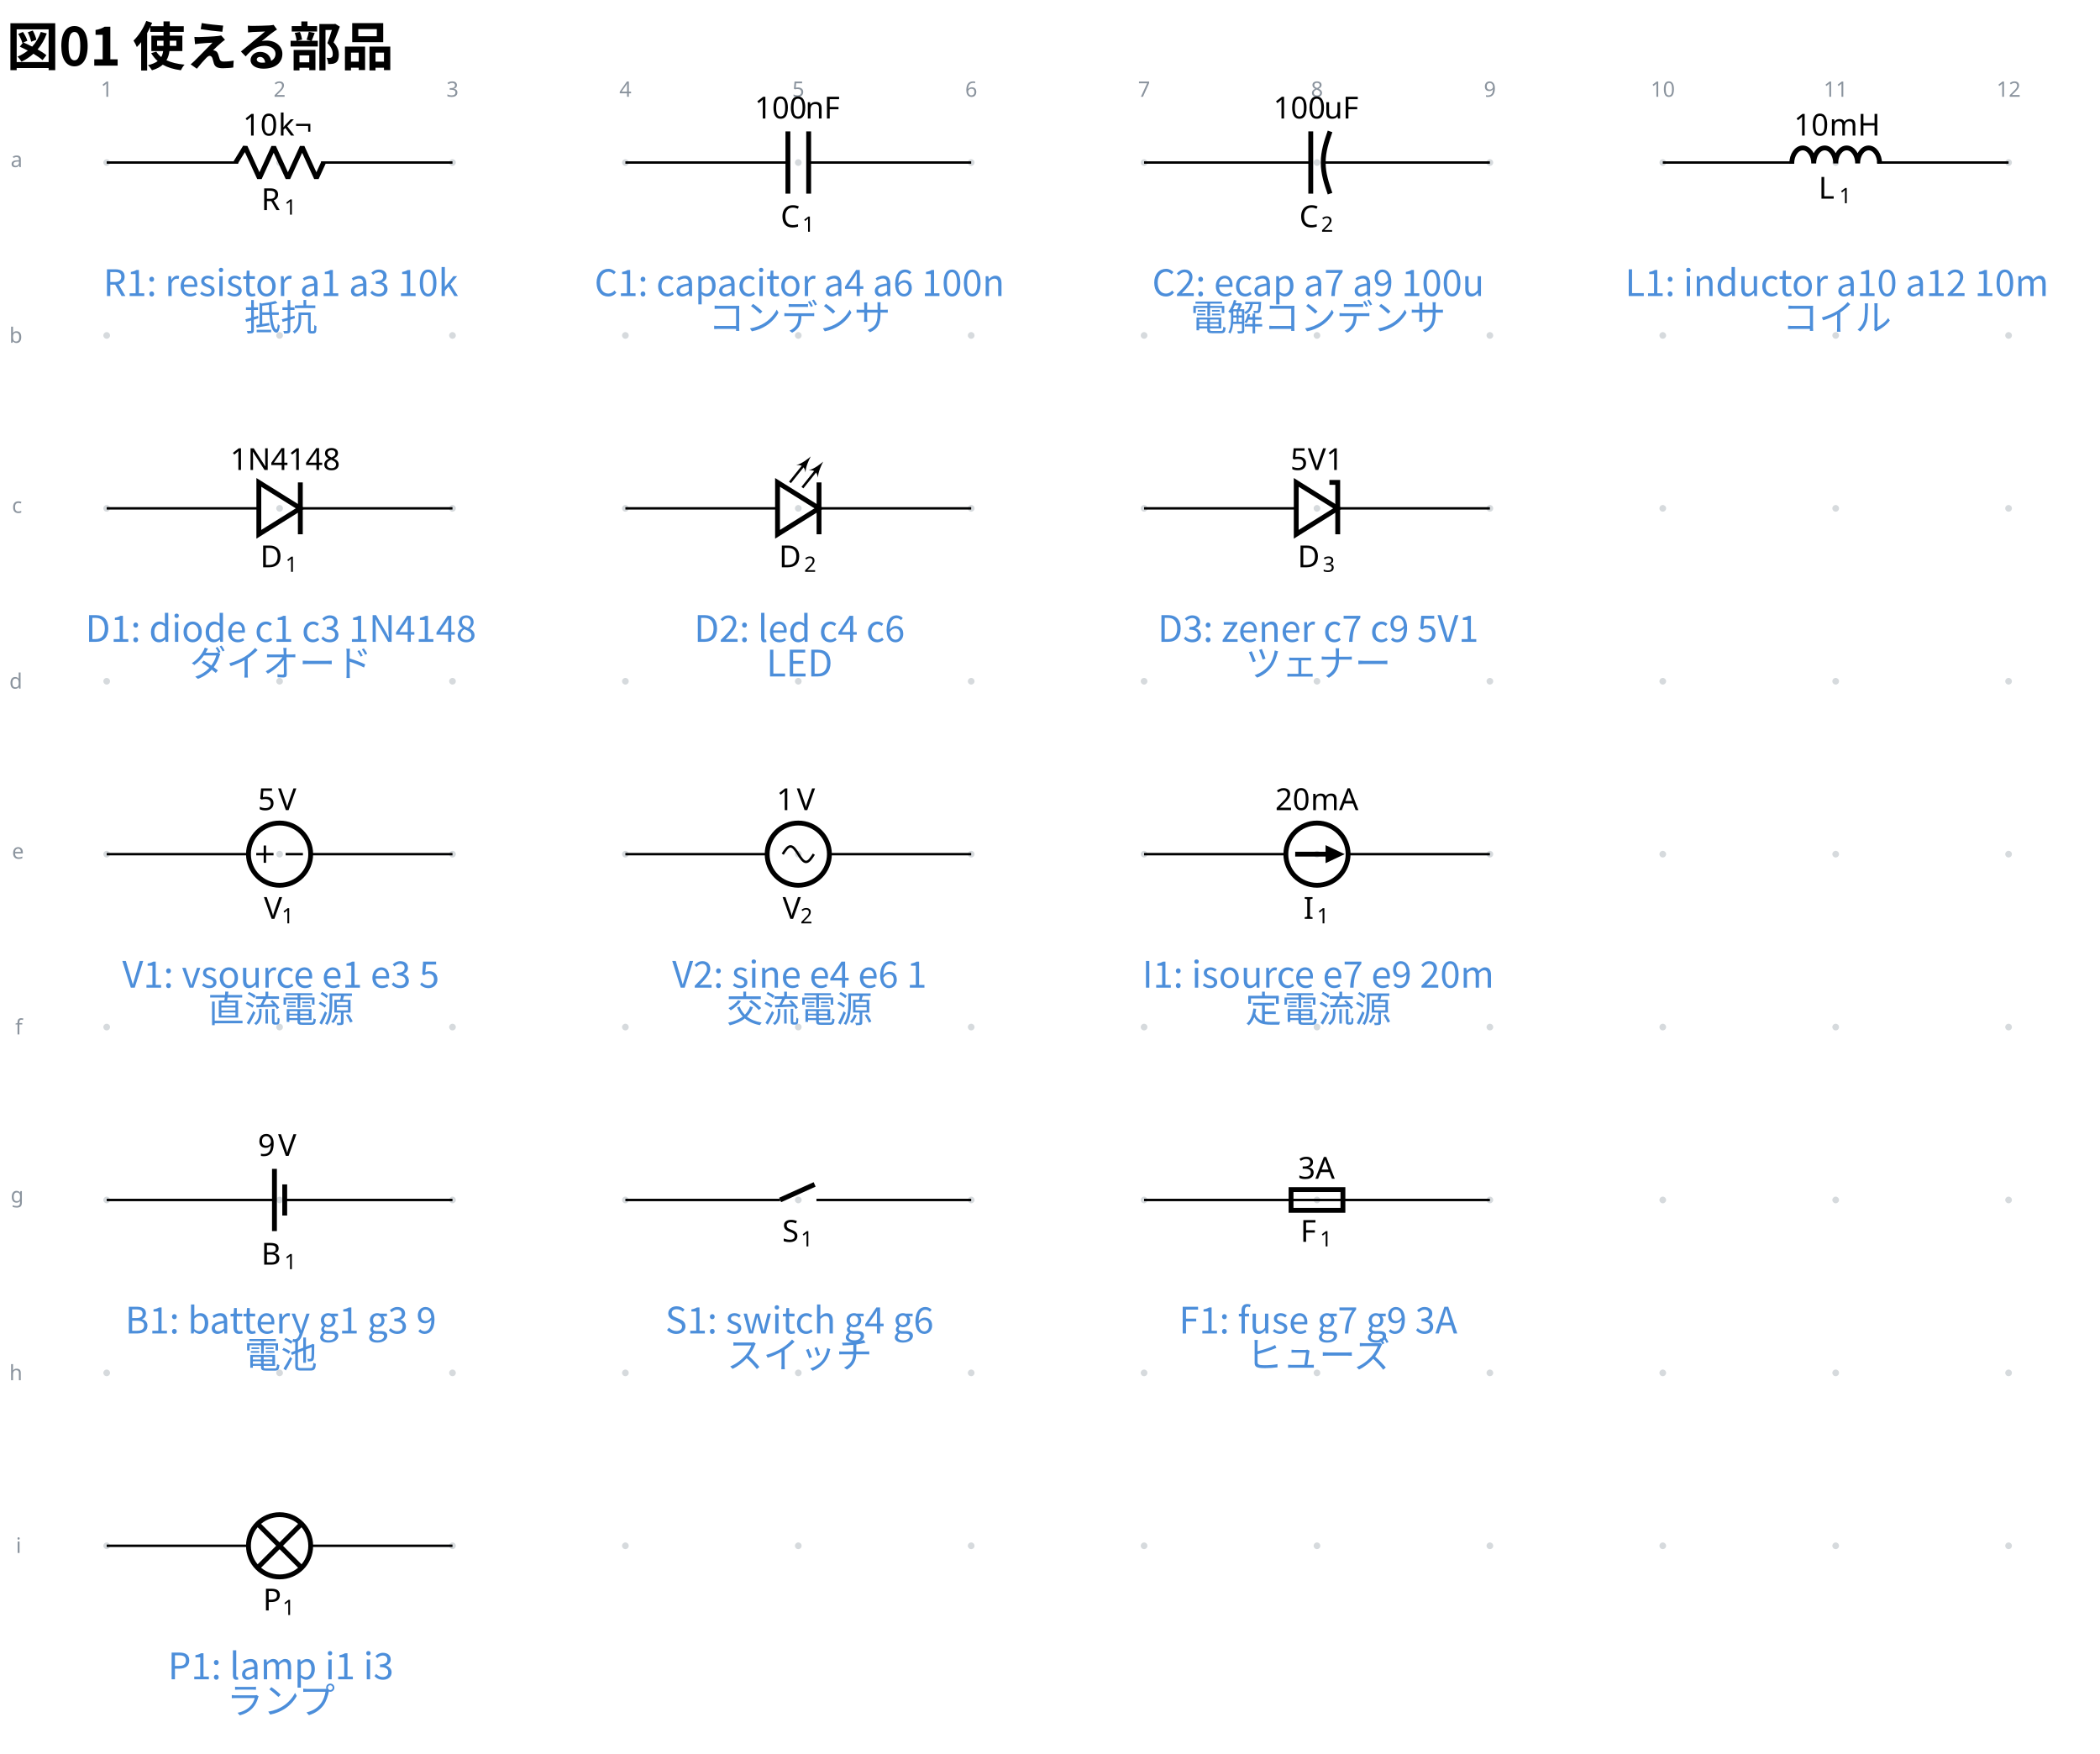
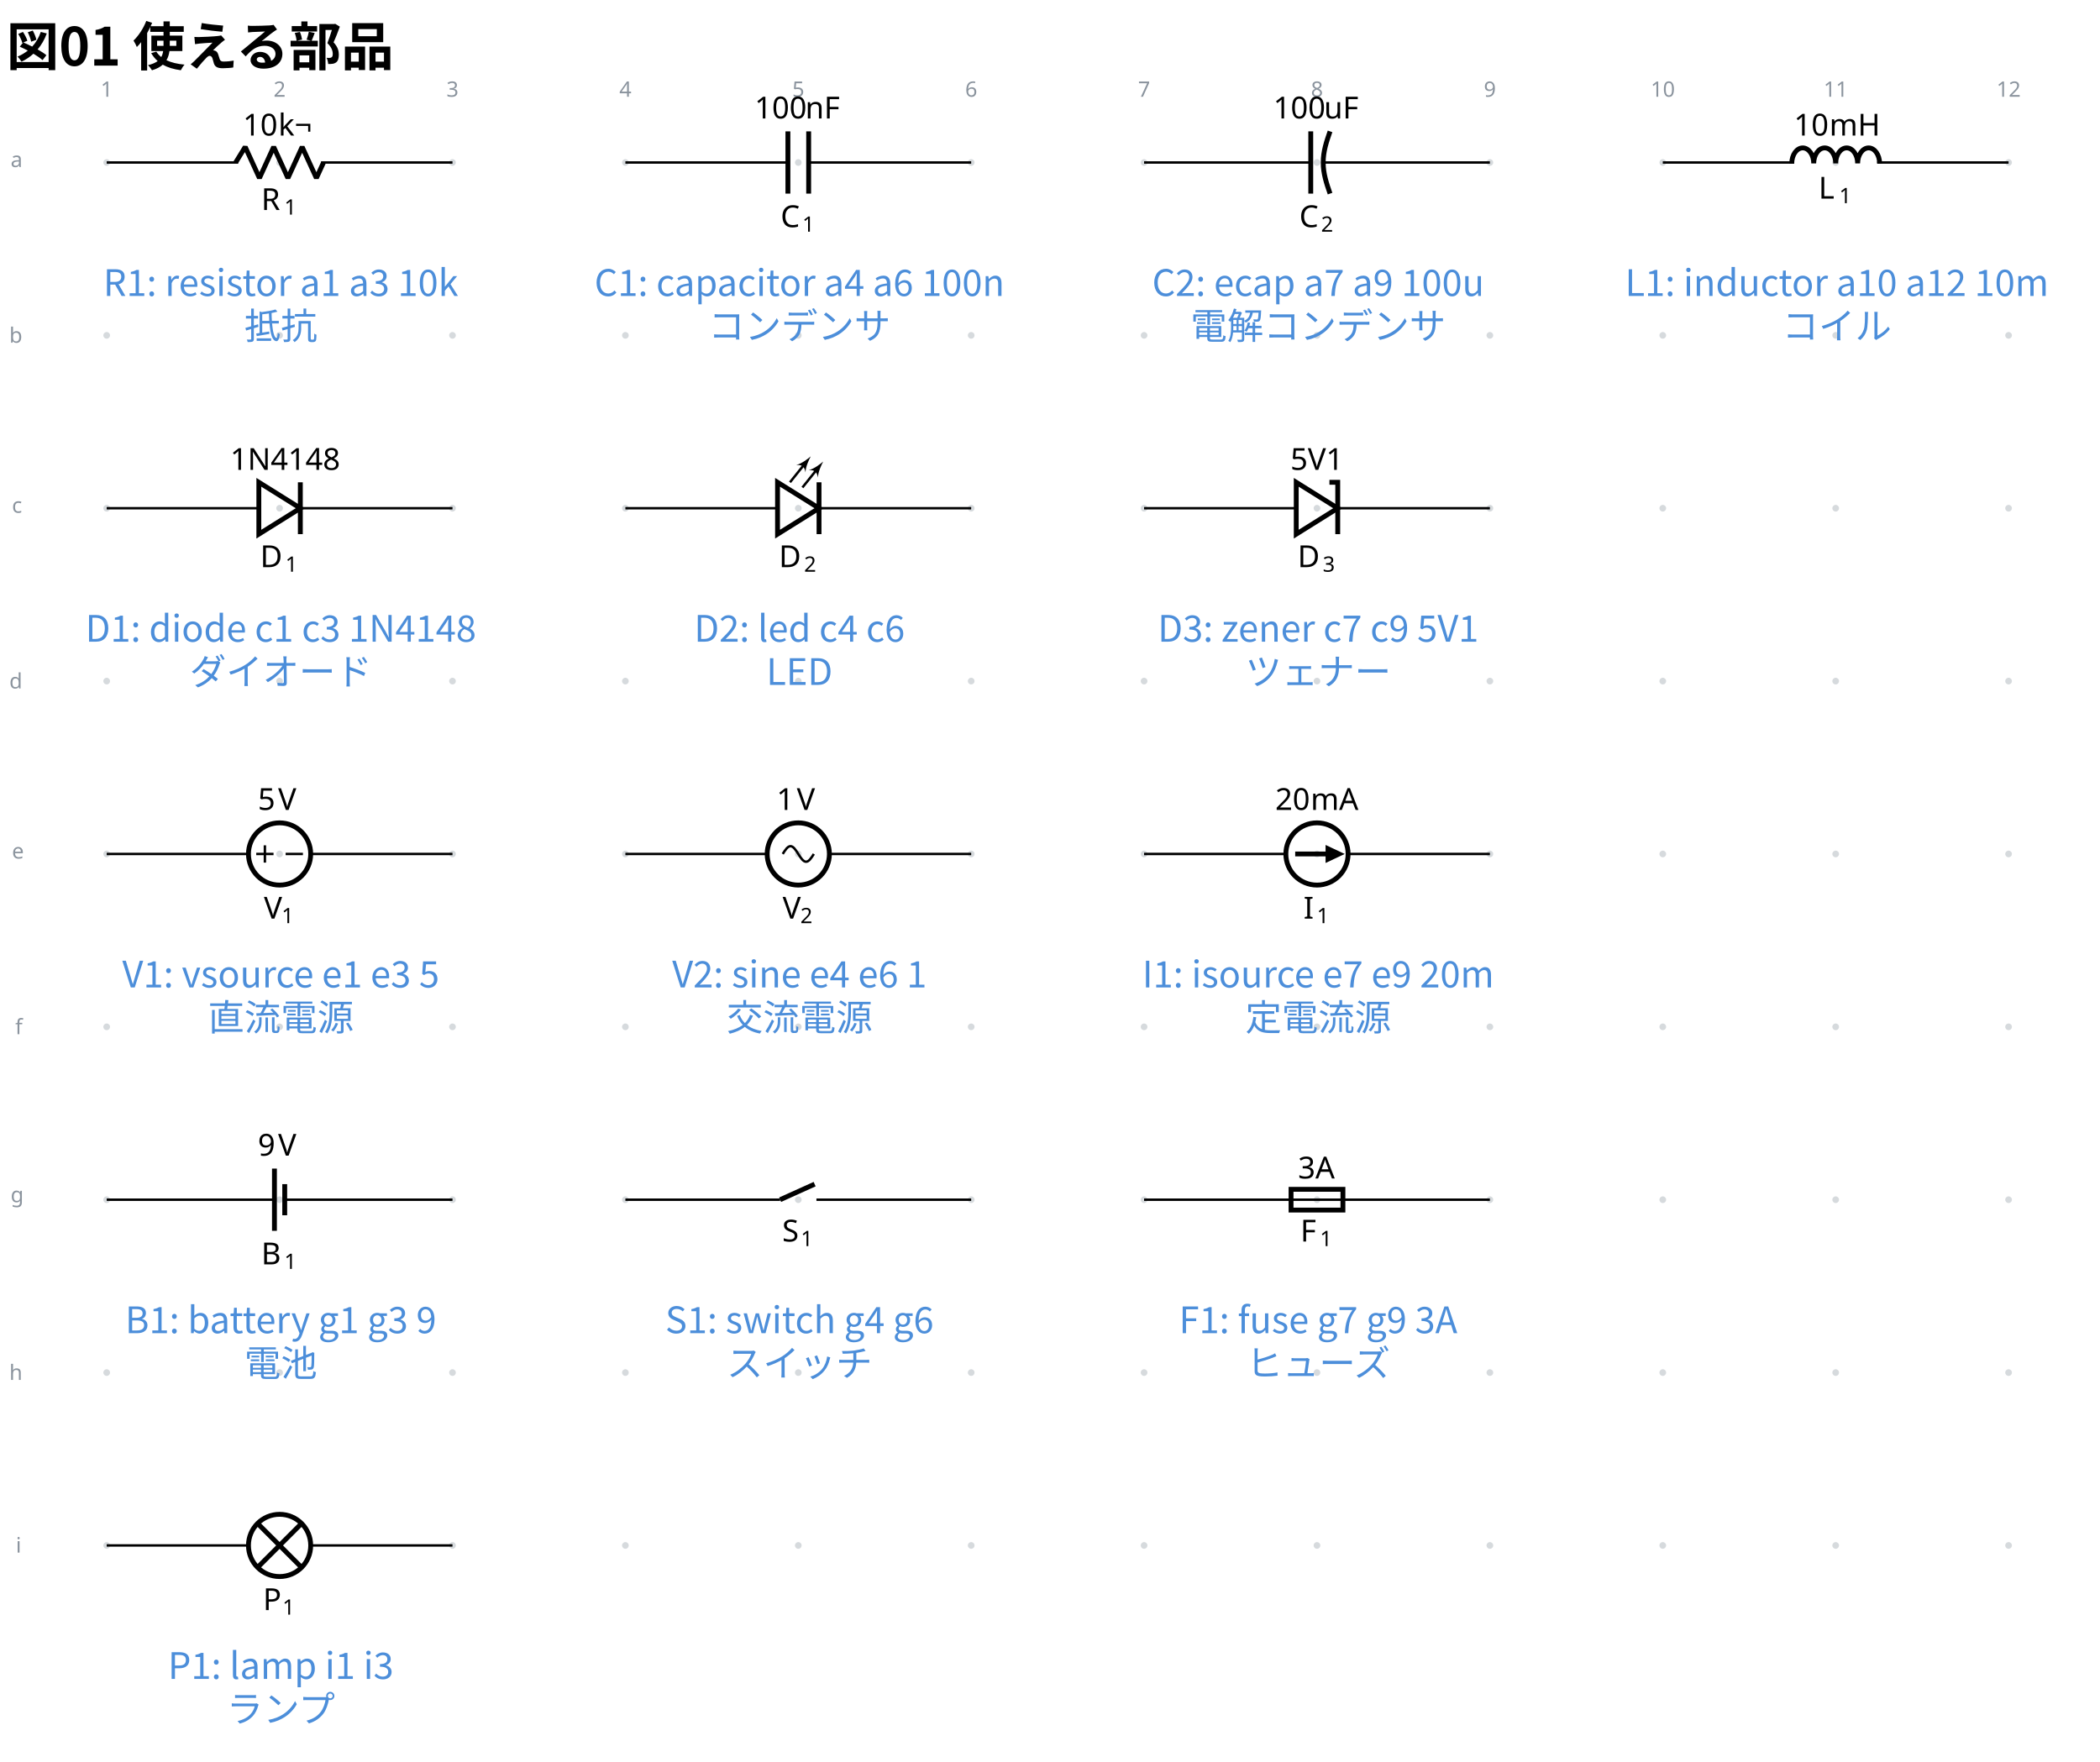
- <svg xmlns="http://www.w3.org/2000/svg" data-circuit-fence="0.1.0" fill="currentColor" width="921.549" height="769.454" viewBox="-72 -72 691.162 577.09">
+ <svg xmlns="http://www.w3.org/2000/svg" data-circuit-fence="0.1.0" fill="currentColor" width="921.549" height="773.247" viewBox="-72 -72 691.162 579.935">
  <g stroke="currentColor" stroke-miterlimit="10" stroke-width=".8">
    <path fill="#8b949e" fill-opacity=".35" stroke="none" stroke-opacity=".35" d="M-35.787-18.511a1.1 1.1 0 1 0-2.2 0 1.1 1.1 0 0 0 2.2 0M-35.787 38.394a1.1 1.1 0 1 0-2.2 0 1.1 1.1 0 0 0 2.2 0M-35.787 95.3a1.1 1.1 0 1 0-2.2 0 1.1 1.1 0 0 0 2.2 0M-35.787 152.205a1.1 1.1 0 1 0-2.2 0 1.1 1.1 0 0 0 2.2 0M-35.787 209.11a1.1 1.1 0 1 0-2.2 0 1.1 1.1 0 0 0 2.2 0M-35.787 266.016a1.1 1.1 0 1 0-2.2 0 1.1 1.1 0 0 0 2.2 0M-35.787 322.922a1.1 1.1 0 1 0-2.2 0 1.1 1.1 0 0 0 2.2 0M-35.787 379.827a1.1 1.1 0 1 0-2.2 0 1.1 1.1 0 0 0 2.2 0M-35.787 436.733a1.1 1.1 0 1 0-2.2 0 1.1 1.1 0 0 0 2.2 0M21.118-18.511a1.1 1.1 0 1 0-2.2 0 1.1 1.1 0 0 0 2.2 0M21.118 38.394a1.1 1.1 0 1 0-2.2 0 1.1 1.1 0 0 0 2.2 0M21.118 95.3a1.1 1.1 0 1 0-2.2 0 1.1 1.1 0 0 0 2.2 0M21.118 152.205a1.1 1.1 0 1 0-2.2 0 1.1 1.1 0 0 0 2.2 0M21.118 209.11a1.1 1.1 0 1 0-2.2 0 1.1 1.1 0 0 0 2.2 0M21.118 266.016a1.1 1.1 0 1 0-2.2 0 1.1 1.1 0 0 0 2.2 0M21.118 322.922a1.1 1.1 0 1 0-2.2 0 1.1 1.1 0 0 0 2.2 0M21.118 379.827a1.1 1.1 0 1 0-2.2 0 1.1 1.1 0 0 0 2.2 0M21.118 436.733a1.1 1.1 0 1 0-2.2 0 1.1 1.1 0 0 0 2.2 0M78.024-18.511a1.1 1.1 0 1 0-2.2 0 1.1 1.1 0 0 0 2.2 0M78.024 38.394a1.1 1.1 0 1 0-2.2 0 1.1 1.1 0 0 0 2.2 0M78.024 95.3a1.1 1.1 0 1 0-2.2 0 1.1 1.1 0 0 0 2.2 0M78.024 152.205a1.1 1.1 0 1 0-2.2 0 1.1 1.1 0 0 0 2.2 0M78.024 209.11a1.1 1.1 0 1 0-2.2 0 1.1 1.1 0 0 0 2.2 0M78.024 266.016a1.1 1.1 0 1 0-2.2 0 1.1 1.1 0 0 0 2.2 0M78.024 322.922a1.1 1.1 0 1 0-2.2 0 1.1 1.1 0 0 0 2.2 0M78.024 379.827a1.1 1.1 0 1 0-2.2 0 1.1 1.1 0 0 0 2.2 0M78.024 436.733a1.1 1.1 0 1 0-2.2 0 1.1 1.1 0 0 0 2.2 0M134.93-18.511a1.1 1.1 0 1 0-2.2 0 1.1 1.1 0 0 0 2.2 0M134.93 38.394a1.1 1.1 0 1 0-2.2 0 1.1 1.1 0 0 0 2.2 0M134.93 95.3a1.1 1.1 0 1 0-2.2 0 1.1 1.1 0 0 0 2.2 0M134.93 152.205a1.1 1.1 0 1 0-2.2 0 1.1 1.1 0 0 0 2.2 0M134.93 209.11a1.1 1.1 0 1 0-2.2 0 1.1 1.1 0 0 0 2.2 0M134.93 266.016a1.1 1.1 0 1 0-2.2 0 1.1 1.1 0 0 0 2.2 0M134.93 322.922a1.1 1.1 0 1 0-2.2 0 1.1 1.1 0 0 0 2.2 0M134.93 379.827a1.1 1.1 0 1 0-2.2 0 1.1 1.1 0 0 0 2.2 0M134.93 436.733a1.1 1.1 0 1 0-2.2 0 1.1 1.1 0 0 0 2.2 0M191.835-18.511a1.1 1.1 0 1 0-2.2 0 1.1 1.1 0 0 0 2.2 0M191.835 38.394a1.1 1.1 0 1 0-2.2 0 1.1 1.1 0 0 0 2.2 0M191.835 95.3a1.1 1.1 0 1 0-2.2 0 1.1 1.1 0 0 0 2.2 0M191.835 152.205a1.1 1.1 0 1 0-2.2 0 1.1 1.1 0 0 0 2.2 0M191.835 209.11a1.1 1.1 0 1 0-2.2 0 1.1 1.1 0 0 0 2.2 0M191.835 266.016a1.1 1.1 0 1 0-2.2 0 1.1 1.1 0 0 0 2.2 0M191.835 322.922a1.1 1.1 0 1 0-2.2 0 1.1 1.1 0 0 0 2.2 0M191.835 379.827a1.1 1.1 0 1 0-2.2 0 1.1 1.1 0 0 0 2.2 0M191.835 436.733a1.1 1.1 0 1 0-2.2 0 1.1 1.1 0 0 0 2.2 0M248.74-18.511a1.1 1.1 0 1 0-2.2 0 1.1 1.1 0 0 0 2.2 0M248.74 38.394a1.1 1.1 0 1 0-2.2 0 1.1 1.1 0 0 0 2.2 0M248.74 95.3a1.1 1.1 0 1 0-2.2 0 1.1 1.1 0 0 0 2.2 0M248.74 152.205a1.1 1.1 0 1 0-2.2 0 1.1 1.1 0 0 0 2.2 0M248.74 209.11a1.1 1.1 0 1 0-2.2 0 1.1 1.1 0 0 0 2.2 0M248.74 266.016a1.1 1.1 0 1 0-2.2 0 1.1 1.1 0 0 0 2.2 0M248.74 322.922a1.1 1.1 0 1 0-2.2 0 1.1 1.1 0 0 0 2.2 0M248.74 379.827a1.1 1.1 0 1 0-2.2 0 1.1 1.1 0 0 0 2.2 0M248.74 436.733a1.1 1.1 0 1 0-2.2 0 1.1 1.1 0 0 0 2.2 0M305.646-18.511a1.1 1.1 0 1 0-2.2 0 1.1 1.1 0 0 0 2.2 0M305.646 38.394a1.1 1.1 0 1 0-2.2 0 1.1 1.1 0 0 0 2.2 0M305.646 95.3a1.1 1.1 0 1 0-2.2 0 1.1 1.1 0 0 0 2.2 0M305.646 152.205a1.1 1.1 0 1 0-2.2 0 1.1 1.1 0 0 0 2.2 0M305.646 209.11a1.1 1.1 0 1 0-2.2 0 1.1 1.1 0 0 0 2.2 0M305.646 266.016a1.1 1.1 0 1 0-2.2 0 1.1 1.1 0 0 0 2.2 0M305.646 322.922a1.1 1.1 0 1 0-2.2 0 1.1 1.1 0 0 0 2.2 0M305.646 379.827a1.1 1.1 0 1 0-2.2 0 1.1 1.1 0 0 0 2.2 0M305.646 436.733a1.1 1.1 0 1 0-2.2 0 1.1 1.1 0 0 0 2.2 0M362.551-18.511a1.1 1.1 0 1 0-2.2 0 1.1 1.1 0 0 0 2.2 0M362.551 38.394a1.1 1.1 0 1 0-2.2 0 1.1 1.1 0 0 0 2.2 0M362.551 95.3a1.1 1.1 0 1 0-2.2 0 1.1 1.1 0 0 0 2.2 0M362.551 152.205a1.1 1.1 0 1 0-2.2 0 1.1 1.1 0 0 0 2.2 0M362.551 209.11a1.1 1.1 0 1 0-2.2 0 1.1 1.1 0 0 0 2.2 0M362.551 266.016a1.1 1.1 0 1 0-2.2 0 1.1 1.1 0 0 0 2.2 0M362.551 322.922a1.1 1.1 0 1 0-2.2 0 1.1 1.1 0 0 0 2.2 0M362.551 379.827a1.1 1.1 0 1 0-2.2 0 1.1 1.1 0 0 0 2.2 0M362.551 436.733a1.1 1.1 0 1 0-2.2 0 1.1 1.1 0 0 0 2.2 0M419.457-18.511a1.1 1.1 0 1 0-2.2 0 1.1 1.1 0 0 0 2.2 0M419.457 38.394a1.1 1.1 0 1 0-2.2 0 1.1 1.1 0 0 0 2.2 0M419.457 95.3a1.1 1.1 0 1 0-2.2 0 1.1 1.1 0 0 0 2.2 0M419.457 152.205a1.1 1.1 0 1 0-2.2 0 1.1 1.1 0 0 0 2.2 0M419.457 209.11a1.1 1.1 0 1 0-2.2 0 1.1 1.1 0 0 0 2.2 0M419.457 266.016a1.1 1.1 0 1 0-2.2 0 1.1 1.1 0 0 0 2.2 0M419.457 322.922a1.1 1.1 0 1 0-2.2 0 1.1 1.1 0 0 0 2.2 0M419.457 379.827a1.1 1.1 0 1 0-2.2 0 1.1 1.1 0 0 0 2.2 0M419.457 436.733a1.1 1.1 0 1 0-2.2 0 1.1 1.1 0 0 0 2.2 0M476.362-18.511a1.1 1.1 0 1 0-2.2 0 1.1 1.1 0 0 0 2.2 0M476.362 38.394a1.1 1.1 0 1 0-2.2 0 1.1 1.1 0 0 0 2.2 0M476.362 95.3a1.1 1.1 0 1 0-2.2 0 1.1 1.1 0 0 0 2.2 0M476.362 152.205a1.1 1.1 0 1 0-2.2 0 1.1 1.1 0 0 0 2.2 0M476.362 209.11a1.1 1.1 0 1 0-2.2 0 1.1 1.1 0 0 0 2.2 0M476.362 266.016a1.1 1.1 0 1 0-2.2 0 1.1 1.1 0 0 0 2.2 0M476.362 322.922a1.1 1.1 0 1 0-2.2 0 1.1 1.1 0 0 0 2.2 0M476.362 379.827a1.1 1.1 0 1 0-2.2 0 1.1 1.1 0 0 0 2.2 0M476.362 436.733a1.1 1.1 0 1 0-2.2 0 1.1 1.1 0 0 0 2.2 0M533.268-18.511a1.1 1.1 0 1 0-2.2 0 1.1 1.1 0 0 0 2.2 0M533.268 38.394a1.1 1.1 0 1 0-2.2 0 1.1 1.1 0 0 0 2.2 0M533.268 95.3a1.1 1.1 0 1 0-2.2 0 1.1 1.1 0 0 0 2.2 0M533.268 152.205a1.1 1.1 0 1 0-2.2 0 1.1 1.1 0 0 0 2.2 0M533.268 209.11a1.1 1.1 0 1 0-2.2 0 1.1 1.1 0 0 0 2.2 0M533.268 266.016a1.1 1.1 0 1 0-2.2 0 1.1 1.1 0 0 0 2.2 0M533.268 322.922a1.1 1.1 0 1 0-2.2 0 1.1 1.1 0 0 0 2.2 0M533.268 379.827a1.1 1.1 0 1 0-2.2 0 1.1 1.1 0 0 0 2.2 0M533.268 436.733a1.1 1.1 0 1 0-2.2 0 1.1 1.1 0 0 0 2.2 0M590.173-18.511a1.1 1.1 0 1 0-2.2 0 1.1 1.1 0 0 0 2.2 0M590.173 38.394a1.1 1.1 0 1 0-2.2 0 1.1 1.1 0 0 0 2.2 0M590.173 95.3a1.1 1.1 0 1 0-2.2 0 1.1 1.1 0 0 0 2.2 0M590.173 152.205a1.1 1.1 0 1 0-2.2 0 1.1 1.1 0 0 0 2.2 0M590.173 209.11a1.1 1.1 0 1 0-2.2 0 1.1 1.1 0 0 0 2.2 0M590.173 266.016a1.1 1.1 0 1 0-2.2 0 1.1 1.1 0 0 0 2.2 0M590.173 322.922a1.1 1.1 0 1 0-2.2 0 1.1 1.1 0 0 0 2.2 0M590.173 379.827a1.1 1.1 0 1 0-2.2 0 1.1 1.1 0 0 0 2.2 0M590.173 436.733a1.1 1.1 0 1 0-2.2 0 1.1 1.1 0 0 0 2.2 0m-1.1 0" />
    <g fill="#8b949e" stroke="#8b949e">
      <text x="-36.887" y="-18.511" fill="#8b949e" stroke="none" font-family="cmr7" font-size="7" transform="translate(-1.993 -21.645)">1</text>
    </g>
    <g fill="#8b949e" stroke="#8b949e">
      <text x="-36.887" y="-18.511" fill="#8b949e" stroke="none" font-family="cmr7" font-size="7" transform="translate(54.912 -21.645)">2</text>
    </g>
    <g fill="#8b949e" stroke="#8b949e">
      <text x="-36.887" y="-18.511" fill="#8b949e" stroke="none" font-family="cmr7" font-size="7" transform="translate(111.818 -21.645)">3</text>
    </g>
    <g fill="#8b949e" stroke="#8b949e">
      <text x="-36.887" y="-18.511" fill="#8b949e" stroke="none" font-family="cmr7" font-size="7" transform="translate(168.723 -21.645)">4</text>
    </g>
    <g fill="#8b949e" stroke="#8b949e">
      <text x="-36.887" y="-18.511" fill="#8b949e" stroke="none" font-family="cmr7" font-size="7" transform="translate(225.629 -21.645)">5</text>
    </g>
    <g fill="#8b949e" stroke="#8b949e">
      <text x="-36.887" y="-18.511" fill="#8b949e" stroke="none" font-family="cmr7" font-size="7" transform="translate(282.534 -21.645)">6</text>
    </g>
    <g fill="#8b949e" stroke="#8b949e">
      <text x="-36.887" y="-18.511" fill="#8b949e" stroke="none" font-family="cmr7" font-size="7" transform="translate(339.44 -21.645)">7</text>
    </g>
    <g fill="#8b949e" stroke="#8b949e">
      <text x="-36.887" y="-18.511" fill="#8b949e" stroke="none" font-family="cmr7" font-size="7" transform="translate(396.345 -21.645)">8</text>
    </g>
    <g fill="#8b949e" stroke="#8b949e">
      <text x="-36.887" y="-18.511" fill="#8b949e" stroke="none" font-family="cmr7" font-size="7" transform="translate(453.25 -21.645)">9</text>
    </g>
    <g fill="#8b949e" stroke="#8b949e">
      <text x="-36.887" y="-18.511" fill="#8b949e" stroke="none" font-family="cmr7" font-size="7" transform="translate(508.163 -21.645)">10</text>
    </g>
    <g fill="#8b949e" stroke="#8b949e">
      <text x="-36.887" y="-18.511" fill="#8b949e" stroke="none" font-family="cmr7" font-size="7" transform="translate(565.069 -21.645)">11</text>
    </g>
    <g fill="#8b949e" stroke="#8b949e">
      <text x="-36.887" y="-18.511" fill="#8b949e" stroke="none" font-family="cmr7" font-size="7" transform="translate(621.974 -21.645)">12</text>
    </g>
    <g fill="#8b949e" stroke="#8b949e">
      <text x="-36.887" y="-18.511" fill="#8b949e" stroke="none" font-family="cmr7" font-size="7" transform="translate(-31.62 1.507)">a</text>
    </g>
    <g fill="#8b949e" stroke="#8b949e">
      <text x="-36.887" y="-18.511" fill="#8b949e" stroke="none" font-family="cmr7" font-size="7" transform="translate(-32.05 59.336)">b</text>
    </g>
    <g fill="#8b949e" stroke="#8b949e">
      <text x="-36.887" y="-18.511" fill="#8b949e" stroke="none" font-family="cmr7" font-size="7" transform="translate(-31.189 115.318)">c</text>
    </g>
    <g fill="#8b949e" stroke="#8b949e">
      <text x="-36.887" y="-18.511" fill="#8b949e" stroke="none" font-family="cmr7" font-size="7" transform="translate(-32.05 173.147)">d</text>
    </g>
    <g fill="#8b949e" stroke="#8b949e">
      <text x="-36.887" y="-18.511" fill="#8b949e" stroke="none" font-family="cmr7" font-size="7" transform="translate(-31.189 229.129)">e</text>
    </g>
    <g fill="#8b949e" stroke="#8b949e">
      <text x="-36.887" y="-18.511" fill="#8b949e" stroke="none" font-family="cmr7" font-size="7" transform="translate(-30.112 286.958)">f</text>
    </g>
    <g fill="#8b949e" stroke="#8b949e">
      <text x="-36.887" y="-18.511" fill="#8b949e" stroke="none" font-family="cmr7" font-size="7" transform="translate(-31.62 342.26)">g</text>
    </g>
    <g fill="#8b949e" stroke="#8b949e">
      <text x="-36.887" y="-18.511" fill="#8b949e" stroke="none" font-family="cmr7" font-size="7" transform="translate(-32.05 400.769)">h</text>
    </g>
    <g fill="#8b949e" stroke="#8b949e">
      <text x="-36.887" y="-18.511" fill="#8b949e" stroke="none" font-family="cmr7" font-size="7" transform="translate(-29.897 457.598)">i</text>
    </g>
    <path fill="none" d="M-36.887-18.511h.4m-.4 0H6.36m27.315 0h43.248m-.4 0h.4" />
    <g stroke-linejoin="bevel" stroke-width="1.6">
      <path fill="none" d="m5.561-18.511 3.143-5.122L13.39-13.39l4.685-10.243 4.686 10.243 4.686-10.243 4.686 10.243 2.343-5.121" />
    </g>
    <g stroke="none">
      <text x="-36.887" y="-18.511" font-family="cmmi10" font-size="10" transform="translate(50.866 15.648)">R</text>
      <text x="-29.294" y="-17.011" font-family="cmr7" font-size="7" transform="translate(50.866 15.648)">1</text>
    </g>
    <g stroke="none" font-family="cmr10" font-size="10">
      <text x="-36.887" y="-18.511" transform="translate(44.822 -8.863)">10</text>
      <text x="-25.221" y="-18.511" transform="translate(44.822 -8.863)">k¬</text>
    </g>
    <path fill="none" d="M133.83-18.511h.4m-.401 0h53.492m6.828 0h53.491m-.4 0h.4" />
    <g stroke-width="1.6">
      <path fill="none" d="M187.32-28.754v20.486m6.829-20.486v20.486" />
    </g>
    <g stroke="none">
      <text x="-36.887" y="-18.511" font-family="cmmi10" font-size="10" transform="translate(221.805 21.282)">C</text>
      <text x="-29.74" y="-17.011" font-family="cmr7" font-size="7" transform="translate(221.805 21.282)">1</text>
    </g>
    <g stroke="none" font-family="cmr10" font-size="10">
      <text x="-36.887" y="-18.511" transform="translate(213.247 -14.497)">100</text>
      <text x="-20.22" y="-18.511" transform="translate(213.247 -14.497)">nF</text>
    </g>
    <path fill="none" d="M304.546-18.511h.4m-.4 0h54.857m4.097 0h54.857m-.4 0h.4" />
    <g stroke-width="1.6">
      <path fill="none" d="M365.753-28.754c-1.154 3.339-2.253 6.535-2.253 10.243s1.1 6.904 2.253 10.243M359.403-28.754v20.486" />
    </g>
    <g stroke="none">
      <text x="-36.887" y="-18.511" font-family="cmmi10" font-size="10" transform="translate(392.522 21.282)">C</text>
      <text x="-29.74" y="-17.011" font-family="cmr7" font-size="7" transform="translate(392.522 21.282)">2</text>
    </g>
    <g stroke="none" font-family="cmr10" font-size="10">
      <text x="-36.887" y="-18.511" transform="translate(383.963 -14.497)">100</text>
      <text x="-20.22" y="-18.511" transform="translate(383.963 -14.497)">uF</text>
    </g>
    <path fill="none" d="M475.262-18.511h.4m-.4 0h43.248m27.315 0h43.248m-.4 0h.4" />
    <g stroke-linejoin="bevel" stroke-width="1.6">
      <path fill="none" d="M517.71-18.191c0-2.829 1.619-5.121 3.615-5.121s3.614 2.292 3.614 5.12c0-2.828 1.618-5.12 3.614-5.12 1.997 0 3.615 2.292 3.615 5.12 0-2.828 1.618-5.12 3.614-5.12s3.614 2.292 3.614 5.12c0-2.828 1.619-5.12 3.615-5.12s3.614 2.292 3.614 5.12" />
    </g>
    <g stroke="none">
      <text x="-36.887" y="-18.511" font-family="cmmi10" font-size="10" transform="translate(563.409 11.893)">L</text>
      <text x="-30.082" y="-17.011" font-family="cmr7" font-size="7" transform="translate(563.409 11.893)">1</text>
    </g>
    <g stroke="none" font-family="cmr10" font-size="10">
      <text x="-36.887" y="-18.511" transform="translate(555.305 -8.863)">10</text>
      <text x="-25.221" y="-18.511" transform="translate(555.305 -8.863)">mH</text>
    </g>
    <path fill="none" d="M-36.887 95.3h.4m-.4 0H13.19m13.657 0h50.077m-.4 0h.4" />
    <g stroke-width="1.6">
      <path fill="none" d="M26.847 95.3 13.19 86.764v17.072ZM26.847 103.836V86.764" />
    </g>
    <g stroke="none">
      <text x="-36.887" y="-18.511" font-family="cmmi10" font-size="10" transform="translate(50.523 133.215)">D</text>
      <text x="-28.608" y="-17.011" font-family="cmr7" font-size="7" transform="translate(50.523 133.215)">1</text>
    </g>
    <text x="-36.887" y="-18.511" stroke="none" font-family="cmr10" font-size="10" transform="translate(40.655 101.192)">1N4148</text>
    <path fill="none" d="M133.83 95.3h.4m-.401 0h50.077m13.657 0h50.077m-.4 0h.4" />
    <g stroke-width="1.6">
      <path fill="none" d="m197.563 95.3-13.657-8.536v17.072ZM197.563 103.836V86.764" />
      <g stroke-width=".8">
        <path fill="none" d="m188.003 86.764 4.88-6.1" />
        <path stroke="none" d="M194.832 78.228c-1.015.853-2.883 2.355-4.77 2.842 1.928-.121 2.74.528 3.045 2.436.06-1.948 1.116-4.1 1.725-5.278" />
        <path fill="none" d="m192.1 88.471 4.88-6.1" />
        <path stroke="none" d="M198.929 79.935c-1.015.853-2.883 2.355-4.77 2.842 1.928-.121 2.74.528 3.044 2.437.061-1.95 1.117-4.101 1.726-5.279" />
      </g>
    </g>
    <g stroke="none">
      <text x="-36.887" y="-18.511" font-family="cmmi10" font-size="10" transform="translate(221.24 133.215)">D</text>
      <text x="-28.608" y="-17.011" font-family="cmr7" font-size="7" transform="translate(221.24 133.215)">2</text>
    </g>
    <path fill="none" d="M304.546 95.3h.4m-.4 0h50.077m13.657 0h50.077m-.4 0h.4" />
    <g stroke-width="1.6">
      <path fill="none" d="m368.28 95.3-13.657-8.536v17.072Z" />
      <path fill="none" d="M368.28 103.836V86.764h-2.732" />
    </g>
    <g stroke="none">
      <text x="-36.887" y="-18.511" font-family="cmmi10" font-size="10" transform="translate(391.956 133.215)">D</text>
      <text x="-28.608" y="-17.011" font-family="cmr7" font-size="7" transform="translate(391.956 133.215)">3</text>
    </g>
    <text x="-36.887" y="-18.511" stroke="none" font-family="cmr10" font-size="10" transform="translate(389.588 101.192)">5V1</text>
    <path fill="none" d="M-36.887 209.11h.4m-.4 0H9.775m20.486 0h46.663m-.4.001h.4" />
    <g stroke-width="1.6">
      <path fill="none" d="M20.018 198.868c-5.657 0-10.243 4.586-10.243 10.243s4.586 10.243 10.243 10.243 10.243-4.586 10.243-10.243-4.586-10.243-10.243-10.243Zm0 10.243" />
    </g>
    <g stroke="none">
      <text x="-36.887" y="-18.511" font-family="cmmi10" font-size="10" transform="translate(51.746 248.904)">V</text>
      <text x="-31.054" y="-17.011" font-family="cmr7" font-size="7" transform="translate(51.746 248.904)">1</text>
    </g>
    <g stroke="none" font-family="cmr10" font-size="10">
      <text x="-36.887" y="-18.511" transform="translate(49.753 213.125)">5</text>
      <text x="-30.221" y="-18.511" transform="translate(49.753 213.125)">V</text>
    </g>
    <path fill="none" d="M12.336 209.11h5.69M15.181 211.956v-5.69M22.01 209.11h5.69M133.83 209.11h.4m-.401 0h46.663m20.486 0h46.662m-.4.001h.4" />
    <g stroke-width="1.6">
      <path fill="none" d="M190.735 198.868c-5.657 0-10.243 4.586-10.243 10.243s4.586 10.243 10.243 10.243 10.243-4.586 10.243-10.243-4.586-10.243-10.243-10.243Zm0 10.243" />
    </g>
    <g stroke="none">
      <text x="-36.887" y="-18.511" font-family="cmmi10" font-size="10" transform="translate(222.462 248.904)">V</text>
      <text x="-31.054" y="-17.011" font-family="cmr7" font-size="7" transform="translate(222.462 248.904)">2</text>
    </g>
    <g stroke="none" font-family="cmr10" font-size="10">
      <text x="-36.887" y="-18.511" transform="translate(220.47 213.125)">1</text>
      <text x="-30.221" y="-18.511" transform="translate(220.47 213.125)">V</text>
    </g>
    <path fill="none" d="M185.613 209.11c.835-1.31 1.634-2.56 2.561-2.56s1.726 1.25 2.56 2.56c.836 1.312 1.634 2.561 2.561 2.561s1.726-1.25 2.561-2.56M304.546 209.11h.4m-.4 0h46.662m20.486 0h46.663m-.4.001h.4" />
    <g stroke-width="1.6">
      <path fill="none" d="M361.451 198.868c-5.657 0-10.243 4.586-10.243 10.243s4.586 10.243 10.243 10.243 10.243-4.586 10.243-10.243-4.586-10.243-10.243-10.243ZM354.281 209.11h14.34" />
      <path d="M365.079 209.11v1.708l3.628-1.707-3.628-1.707v1.707" />
    </g>
    <g stroke="none">
      <text x="-36.887" y="-18.511" font-family="cmmi10" font-size="10" transform="translate(393.897 248.904)">I</text>
      <text x="-32.491" y="-17.011" font-family="cmr7" font-size="7" transform="translate(393.897 248.904)">1</text>
    </g>
    <g stroke="none" font-family="cmr10" font-size="10">
      <text x="-36.887" y="-18.511" transform="translate(384.588 213.125)">20</text>
      <text x="-25.221" y="-18.511" transform="translate(384.588 213.125)">mA</text>
    </g>
    <path fill="none" d="M-36.887 322.922h.4m-.4 0h51.784m10.243 0h51.784m-.4 0h.4M21.708 322.922h3.432m-6.812 0h-3.431" />
    <g stroke-width="1.6">
      <path fill="none" d="M21.708 317.8v10.243m-3.38-15.364v20.486" />
    </g>
    <g stroke="none">
      <text x="-36.887" y="-18.511" font-family="cmmi10" font-size="10" transform="translate(50.87 362.715)">B</text>
      <text x="-29.302" y="-17.011" font-family="cmr7" font-size="7" transform="translate(50.87 362.715)">1</text>
    </g>
    <g stroke="none" font-family="cmr10" font-size="10">
      <text x="-36.887" y="-18.511" transform="translate(49.753 326.936)">9</text>
      <text x="-30.221" y="-18.511" transform="translate(49.753 326.936)">V</text>
    </g>
    <path fill="none" d="M133.83 322.922h.4m-.401 0h50.93m11.95 0h50.931m-.4 0h.4" />
    <g stroke-width="1.6">
      <path fill="none" d="m184.76 322.922 11.352-5.122" />
    </g>
    <g stroke="none">
      <text x="-36.887" y="-18.511" font-family="cmmi10" font-size="10" transform="translate(222.313 355.203)">S</text>
      <text x="-30.755" y="-17.011" font-family="cmr7" font-size="7" transform="translate(222.313 355.203)">1</text>
    </g>
    <path fill="none" d="M304.546 322.922h.4m-.4 0h48.37m17.071 0h48.37m-.4-8.881784197001252e-16h.4M352.915 322.922h17.072" />
    <g stroke-width="1.6">
      <path fill="none" d="M352.915 319.507h17.072v6.829h-17.072Z" />
    </g>
    <g stroke="none">
      <text x="-36.887" y="-18.511" font-family="cmmi10" font-size="10" transform="translate(392.88 355.203)">F</text>
      <text x="-30.457" y="-17.011" font-family="cmr7" font-size="7" transform="translate(392.88 355.203)">1</text>
    </g>
    <text x="-36.887" y="-18.511" stroke="none" font-family="cmr10" font-size="10" transform="translate(392.088 334.448)">3A</text>
    <path fill="none" d="M-36.887 436.733h.4m-.4 0H9.775m20.486 0h46.663m-.4 0h.4" />
    <g stroke-width="1.6">
      <path fill="none" d="M20.018 426.49c-5.657 0-10.243 4.586-10.243 10.243s4.586 10.243 10.243 10.243 10.243-4.586 10.243-10.243-4.586-10.243-10.243-10.243ZM12.775 429.49l14.486 14.486m-14.486 0 14.486-14.486" />
    </g>
    <g stroke="none">
      <text x="-36.887" y="-18.511" font-family="cmmi10" font-size="10" transform="translate(51.452 476.526)">P</text>
      <text x="-30.467" y="-17.011" font-family="cmr7" font-size="7" transform="translate(51.452 476.526)">1</text>
    </g>
    <g>
      <text x="-36.887" y="-18.511" fill="#4c8eda" stroke="none" font-family="'Noto Sans CJK JP','Noto Sans JP','Hiragino Sans','Yu Gothic',sans-serif" font-size="12" transform="translate(57.305 43.934)" text-anchor="middle">R1: resistor a1 a3 10k</text>
    </g>
    <g>
-       <text x="-36.887" y="-18.511" fill="#4c8eda" stroke="none" font-family="'Noto Sans CJK JP','Noto Sans JP','Hiragino Sans','Yu Gothic',sans-serif" font-size="12" transform="translate(57.305 55.315)" text-anchor="middle">抵抗</text>
+       <text x="-36.887" y="-18.511" fill="#4c8eda" stroke="none" font-family="'Noto Sans CJK JP','Noto Sans JP','Hiragino Sans','Yu Gothic',sans-serif" font-size="12" transform="translate(57.305 58.16)" text-anchor="middle">抵抗</text>
    </g>
    <g>
      <text x="-36.887" y="-18.511" fill="#4c8eda" stroke="none" font-family="'Noto Sans CJK JP','Noto Sans JP','Hiragino Sans','Yu Gothic',sans-serif" font-size="12" transform="translate(228.022 43.934)" text-anchor="middle">C1: capacitor a4 a6 100n</text>
    </g>
    <g>
-       <text x="-36.887" y="-18.511" fill="#4c8eda" stroke="none" font-family="'Noto Sans CJK JP','Noto Sans JP','Hiragino Sans','Yu Gothic',sans-serif" font-size="12" transform="translate(228.022 55.315)" text-anchor="middle">コンデンサ</text>
+       <text x="-36.887" y="-18.511" fill="#4c8eda" stroke="none" font-family="'Noto Sans CJK JP','Noto Sans JP','Hiragino Sans','Yu Gothic',sans-serif" font-size="12" transform="translate(228.022 58.16)" text-anchor="middle">コンデンサ</text>
    </g>
    <g>
      <text x="-36.887" y="-18.511" fill="#4c8eda" stroke="none" font-family="'Noto Sans CJK JP','Noto Sans JP','Hiragino Sans','Yu Gothic',sans-serif" font-size="12" transform="translate(398.738 43.934)" text-anchor="middle">C2: ecap a7 a9 100u</text>
    </g>
    <g>
-       <text x="-36.887" y="-18.511" fill="#4c8eda" stroke="none" font-family="'Noto Sans CJK JP','Noto Sans JP','Hiragino Sans','Yu Gothic',sans-serif" font-size="12" transform="translate(398.738 55.315)" text-anchor="middle">電解コンデンサ</text>
+       <text x="-36.887" y="-18.511" fill="#4c8eda" stroke="none" font-family="'Noto Sans CJK JP','Noto Sans JP','Hiragino Sans','Yu Gothic',sans-serif" font-size="12" transform="translate(398.738 58.16)" text-anchor="middle">電解コンデンサ</text>
    </g>
    <g>
      <text x="-36.887" y="-18.511" fill="#4c8eda" stroke="none" font-family="'Noto Sans CJK JP','Noto Sans JP','Hiragino Sans','Yu Gothic',sans-serif" font-size="12" transform="translate(569.455 43.934)" text-anchor="middle">L1: inductor a10 a12 10m</text>
    </g>
    <g>
-       <text x="-36.887" y="-18.511" fill="#4c8eda" stroke="none" font-family="'Noto Sans CJK JP','Noto Sans JP','Hiragino Sans','Yu Gothic',sans-serif" font-size="12" transform="translate(569.455 55.315)" text-anchor="middle">コイル</text>
+       <text x="-36.887" y="-18.511" fill="#4c8eda" stroke="none" font-family="'Noto Sans CJK JP','Noto Sans JP','Hiragino Sans','Yu Gothic',sans-serif" font-size="12" transform="translate(569.455 58.16)" text-anchor="middle">コイル</text>
    </g>
    <g>
      <text x="-36.887" y="-18.511" fill="#4c8eda" stroke="none" font-family="'Noto Sans CJK JP','Noto Sans JP','Hiragino Sans','Yu Gothic',sans-serif" font-size="12" transform="translate(57.305 157.745)" text-anchor="middle">D1: diode c1 c3 1N4148</text>
    </g>
    <g>
-       <text x="-36.887" y="-18.511" fill="#4c8eda" stroke="none" font-family="'Noto Sans CJK JP','Noto Sans JP','Hiragino Sans','Yu Gothic',sans-serif" font-size="12" transform="translate(57.305 169.126)" text-anchor="middle">ダイオード</text>
+       <text x="-36.887" y="-18.511" fill="#4c8eda" stroke="none" font-family="'Noto Sans CJK JP','Noto Sans JP','Hiragino Sans','Yu Gothic',sans-serif" font-size="12" transform="translate(57.305 171.971)" text-anchor="middle">ダイオード</text>
    </g>
    <g>
      <text x="-36.887" y="-18.511" fill="#4c8eda" stroke="none" font-family="'Noto Sans CJK JP','Noto Sans JP','Hiragino Sans','Yu Gothic',sans-serif" font-size="12" transform="translate(228.022 157.745)" text-anchor="middle">D2: led c4 c6</text>
    </g>
    <g>
-       <text x="-36.887" y="-18.511" fill="#4c8eda" stroke="none" font-family="'Noto Sans CJK JP','Noto Sans JP','Hiragino Sans','Yu Gothic',sans-serif" font-size="12" transform="translate(228.022 169.126)" text-anchor="middle">LED</text>
+       <text x="-36.887" y="-18.511" fill="#4c8eda" stroke="none" font-family="'Noto Sans CJK JP','Noto Sans JP','Hiragino Sans','Yu Gothic',sans-serif" font-size="12" transform="translate(228.022 171.971)" text-anchor="middle">LED</text>
    </g>
    <g>
      <text x="-36.887" y="-18.511" fill="#4c8eda" stroke="none" font-family="'Noto Sans CJK JP','Noto Sans JP','Hiragino Sans','Yu Gothic',sans-serif" font-size="12" transform="translate(398.738 157.745)" text-anchor="middle">D3: zener c7 c9 5V1</text>
    </g>
    <g>
-       <text x="-36.887" y="-18.511" fill="#4c8eda" stroke="none" font-family="'Noto Sans CJK JP','Noto Sans JP','Hiragino Sans','Yu Gothic',sans-serif" font-size="12" transform="translate(398.738 169.126)" text-anchor="middle">ツェナー</text>
+       <text x="-36.887" y="-18.511" fill="#4c8eda" stroke="none" font-family="'Noto Sans CJK JP','Noto Sans JP','Hiragino Sans','Yu Gothic',sans-serif" font-size="12" transform="translate(398.738 171.971)" text-anchor="middle">ツェナー</text>
    </g>
    <g>
      <text x="-36.887" y="-18.511" fill="#4c8eda" stroke="none" font-family="'Noto Sans CJK JP','Noto Sans JP','Hiragino Sans','Yu Gothic',sans-serif" font-size="12" transform="translate(57.305 271.556)" text-anchor="middle">V1: vsource e1 e3 5</text>
    </g>
    <g>
-       <text x="-36.887" y="-18.511" fill="#4c8eda" stroke="none" font-family="'Noto Sans CJK JP','Noto Sans JP','Hiragino Sans','Yu Gothic',sans-serif" font-size="12" transform="translate(57.305 282.937)" text-anchor="middle">直流電源</text>
+       <text x="-36.887" y="-18.511" fill="#4c8eda" stroke="none" font-family="'Noto Sans CJK JP','Noto Sans JP','Hiragino Sans','Yu Gothic',sans-serif" font-size="12" transform="translate(57.305 285.782)" text-anchor="middle">直流電源</text>
    </g>
    <g>
      <text x="-36.887" y="-18.511" fill="#4c8eda" stroke="none" font-family="'Noto Sans CJK JP','Noto Sans JP','Hiragino Sans','Yu Gothic',sans-serif" font-size="12" transform="translate(228.022 271.556)" text-anchor="middle">V2: sine e4 e6 1</text>
    </g>
    <g>
-       <text x="-36.887" y="-18.511" fill="#4c8eda" stroke="none" font-family="'Noto Sans CJK JP','Noto Sans JP','Hiragino Sans','Yu Gothic',sans-serif" font-size="12" transform="translate(228.022 282.937)" text-anchor="middle">交流電源</text>
+       <text x="-36.887" y="-18.511" fill="#4c8eda" stroke="none" font-family="'Noto Sans CJK JP','Noto Sans JP','Hiragino Sans','Yu Gothic',sans-serif" font-size="12" transform="translate(228.022 285.782)" text-anchor="middle">交流電源</text>
    </g>
    <g>
      <text x="-36.887" y="-18.511" fill="#4c8eda" stroke="none" font-family="'Noto Sans CJK JP','Noto Sans JP','Hiragino Sans','Yu Gothic',sans-serif" font-size="12" transform="translate(398.738 271.556)" text-anchor="middle">I1: isource e7 e9 20m</text>
    </g>
    <g>
-       <text x="-36.887" y="-18.511" fill="#4c8eda" stroke="none" font-family="'Noto Sans CJK JP','Noto Sans JP','Hiragino Sans','Yu Gothic',sans-serif" font-size="12" transform="translate(398.738 282.937)" text-anchor="middle">定電流源</text>
+       <text x="-36.887" y="-18.511" fill="#4c8eda" stroke="none" font-family="'Noto Sans CJK JP','Noto Sans JP','Hiragino Sans','Yu Gothic',sans-serif" font-size="12" transform="translate(398.738 285.782)" text-anchor="middle">定電流源</text>
    </g>
    <g>
      <text x="-36.887" y="-18.511" fill="#4c8eda" stroke="none" font-family="'Noto Sans CJK JP','Noto Sans JP','Hiragino Sans','Yu Gothic',sans-serif" font-size="12" transform="translate(57.305 385.367)" text-anchor="middle">B1: battery g1 g3 9</text>
    </g>
    <g>
-       <text x="-36.887" y="-18.511" fill="#4c8eda" stroke="none" font-family="'Noto Sans CJK JP','Noto Sans JP','Hiragino Sans','Yu Gothic',sans-serif" font-size="12" transform="translate(57.305 396.748)" text-anchor="middle">電池</text>
+       <text x="-36.887" y="-18.511" fill="#4c8eda" stroke="none" font-family="'Noto Sans CJK JP','Noto Sans JP','Hiragino Sans','Yu Gothic',sans-serif" font-size="12" transform="translate(57.305 399.593)" text-anchor="middle">電池</text>
    </g>
    <g>
      <text x="-36.887" y="-18.511" fill="#4c8eda" stroke="none" font-family="'Noto Sans CJK JP','Noto Sans JP','Hiragino Sans','Yu Gothic',sans-serif" font-size="12" transform="translate(228.022 385.367)" text-anchor="middle">S1: switch g4 g6</text>
    </g>
    <g>
-       <text x="-36.887" y="-18.511" fill="#4c8eda" stroke="none" font-family="'Noto Sans CJK JP','Noto Sans JP','Hiragino Sans','Yu Gothic',sans-serif" font-size="12" transform="translate(228.022 396.748)" text-anchor="middle">スイッチ</text>
+       <text x="-36.887" y="-18.511" fill="#4c8eda" stroke="none" font-family="'Noto Sans CJK JP','Noto Sans JP','Hiragino Sans','Yu Gothic',sans-serif" font-size="12" transform="translate(228.022 399.593)" text-anchor="middle">スイッチ</text>
    </g>
    <g>
      <text x="-36.887" y="-18.511" fill="#4c8eda" stroke="none" font-family="'Noto Sans CJK JP','Noto Sans JP','Hiragino Sans','Yu Gothic',sans-serif" font-size="12" transform="translate(398.738 385.367)" text-anchor="middle">F1: fuse g7 g9 3A</text>
    </g>
    <g>
-       <text x="-36.887" y="-18.511" fill="#4c8eda" stroke="none" font-family="'Noto Sans CJK JP','Noto Sans JP','Hiragino Sans','Yu Gothic',sans-serif" font-size="12" transform="translate(398.738 396.748)" text-anchor="middle">ヒューズ</text>
+       <text x="-36.887" y="-18.511" fill="#4c8eda" stroke="none" font-family="'Noto Sans CJK JP','Noto Sans JP','Hiragino Sans','Yu Gothic',sans-serif" font-size="12" transform="translate(398.738 399.593)" text-anchor="middle">ヒューズ</text>
    </g>
    <g>
      <text x="-36.887" y="-18.511" fill="#4c8eda" stroke="none" font-family="'Noto Sans CJK JP','Noto Sans JP','Hiragino Sans','Yu Gothic',sans-serif" font-size="12" transform="translate(57.305 499.178)" text-anchor="middle">P1: lamp i1 i3</text>
    </g>
    <g>
-       <text x="-36.887" y="-18.511" fill="#4c8eda" stroke="none" font-family="'Noto Sans CJK JP','Noto Sans JP','Hiragino Sans','Yu Gothic',sans-serif" font-size="12" transform="translate(57.305 510.559)" text-anchor="middle">ランプ</text>
+       <text x="-36.887" y="-18.511" fill="#4c8eda" stroke="none" font-family="'Noto Sans CJK JP','Noto Sans JP','Hiragino Sans','Yu Gothic',sans-serif" font-size="12" transform="translate(57.305 513.404)" text-anchor="middle">ランプ</text>
    </g>
    <g>
      <text x="-36.887" y="-18.511" fill="currentColor" stroke="none" font-family="'Noto Sans CJK JP','Noto Sans JP','Hiragino Sans','Yu Gothic',sans-serif" font-size="17.28" transform="translate(-32.983 -31.889)" font-weight="bold">図01 使える部品</text>
    </g>
  </g>
</svg>
